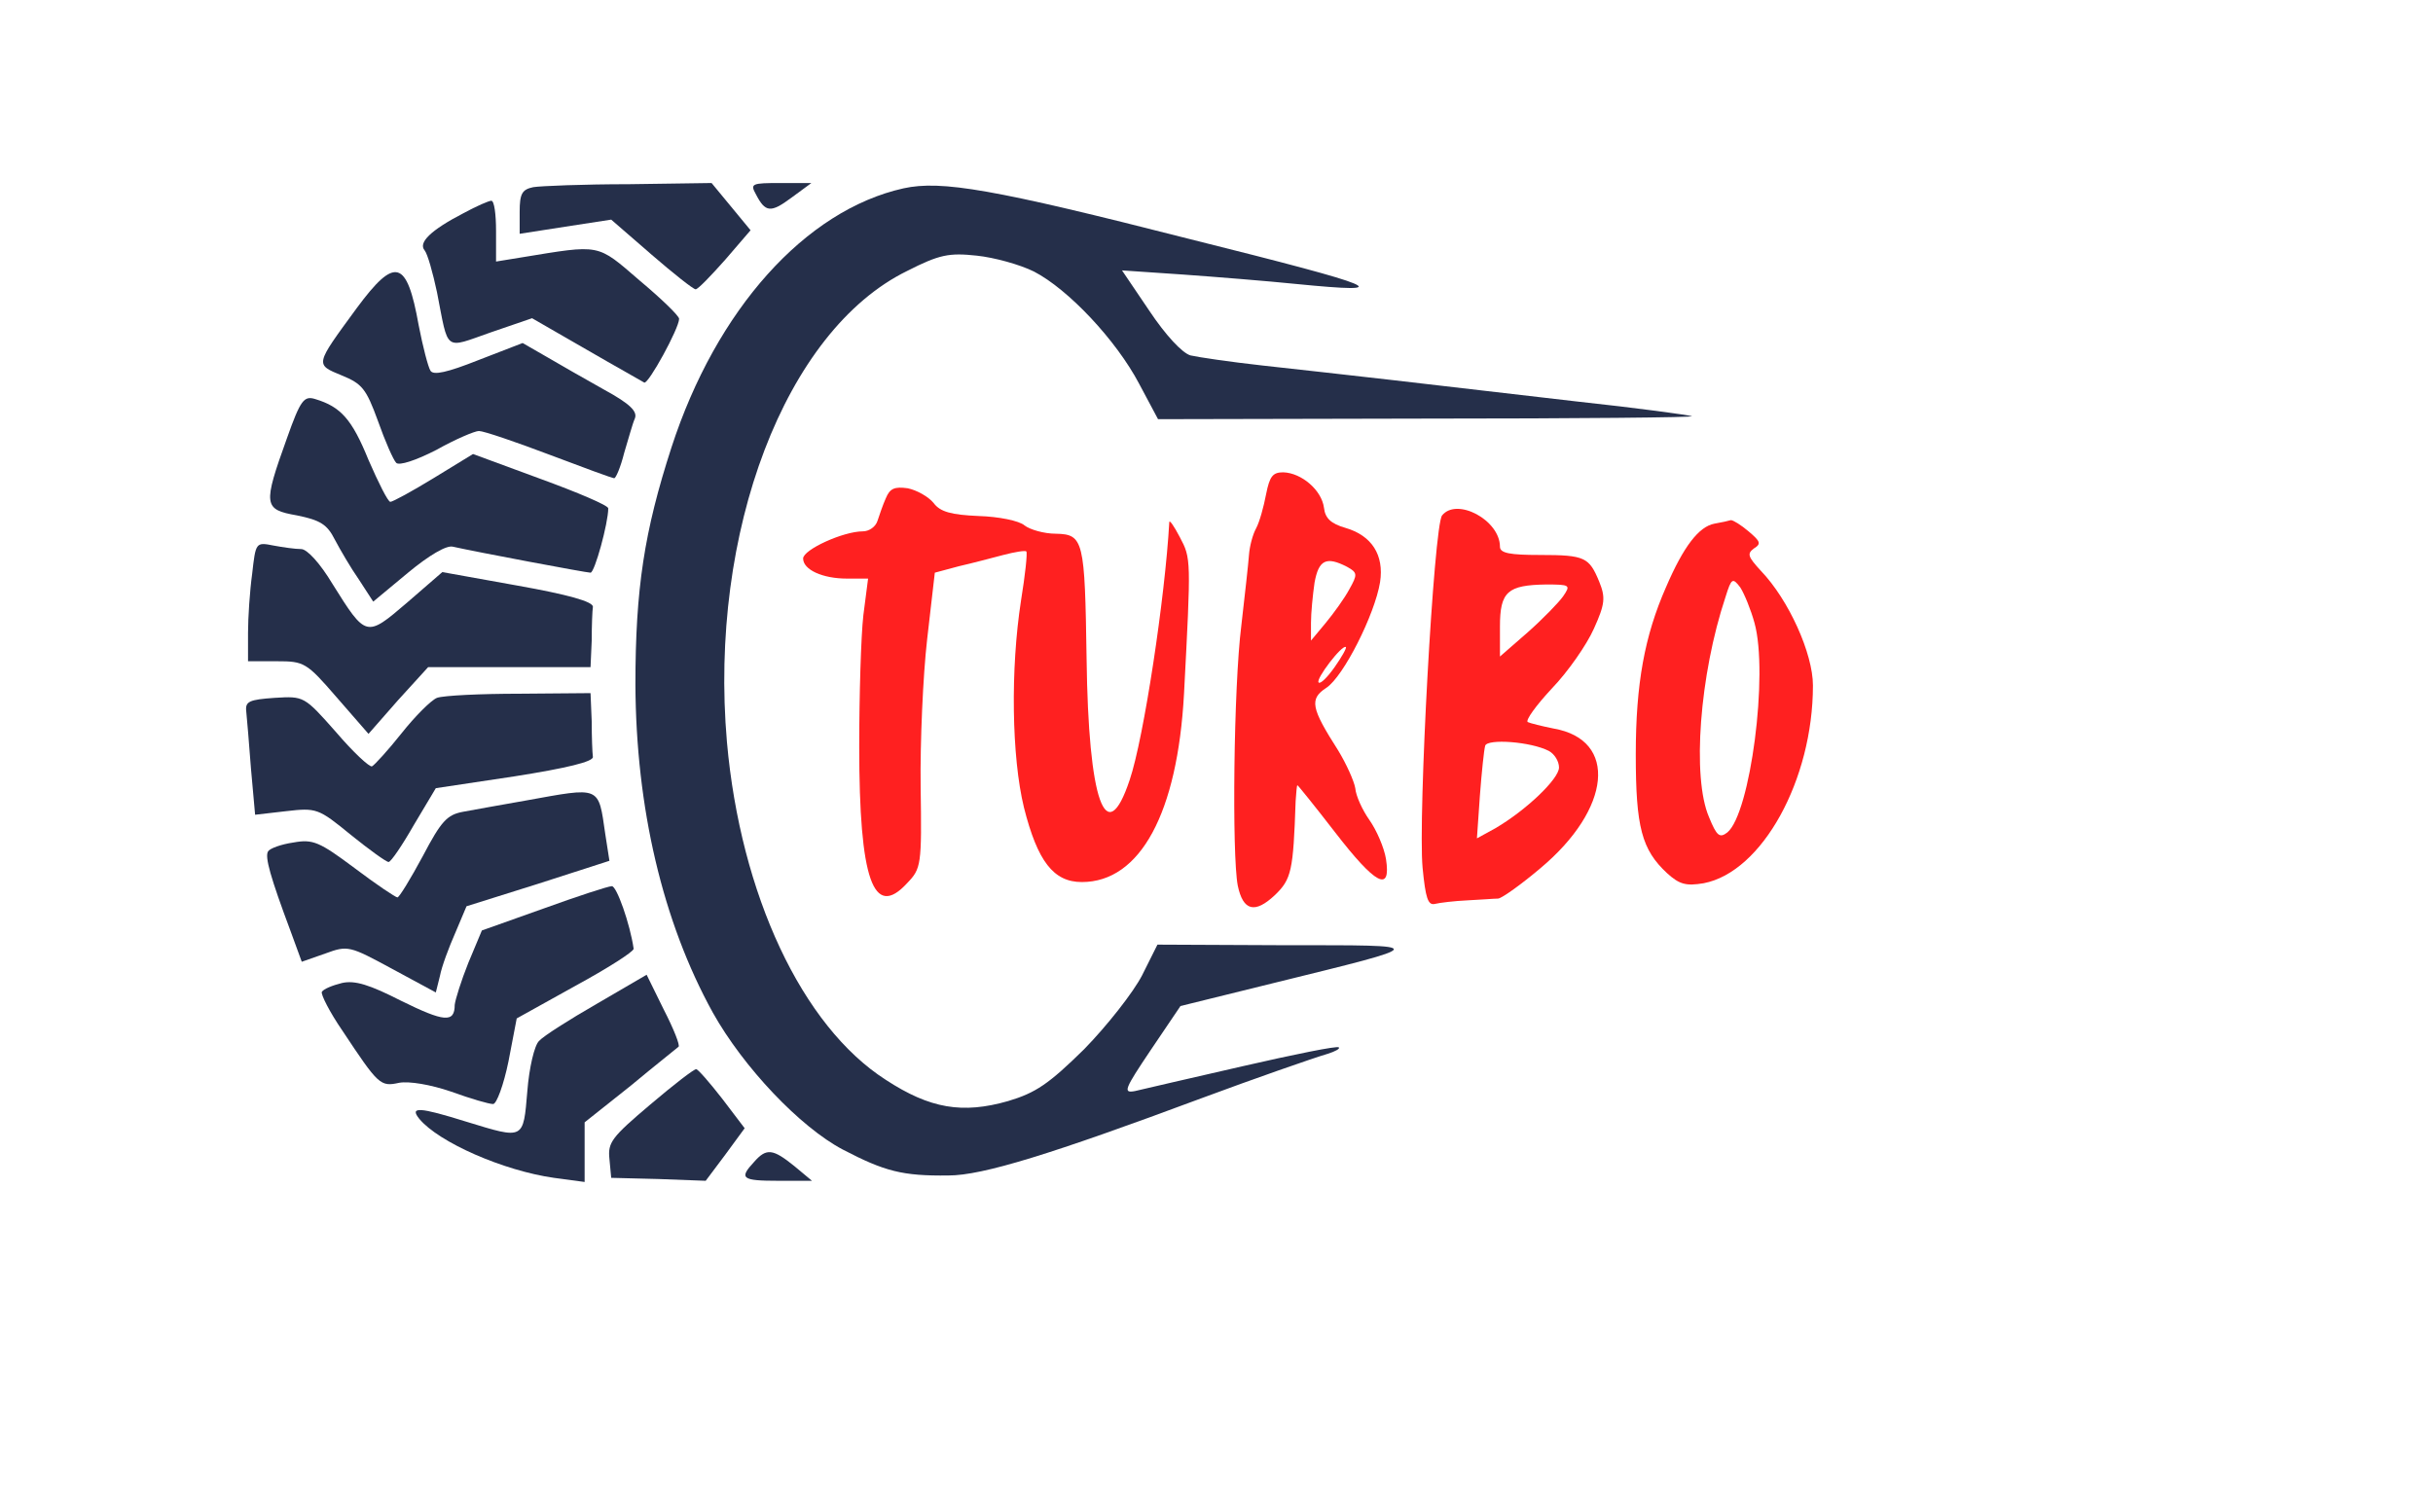
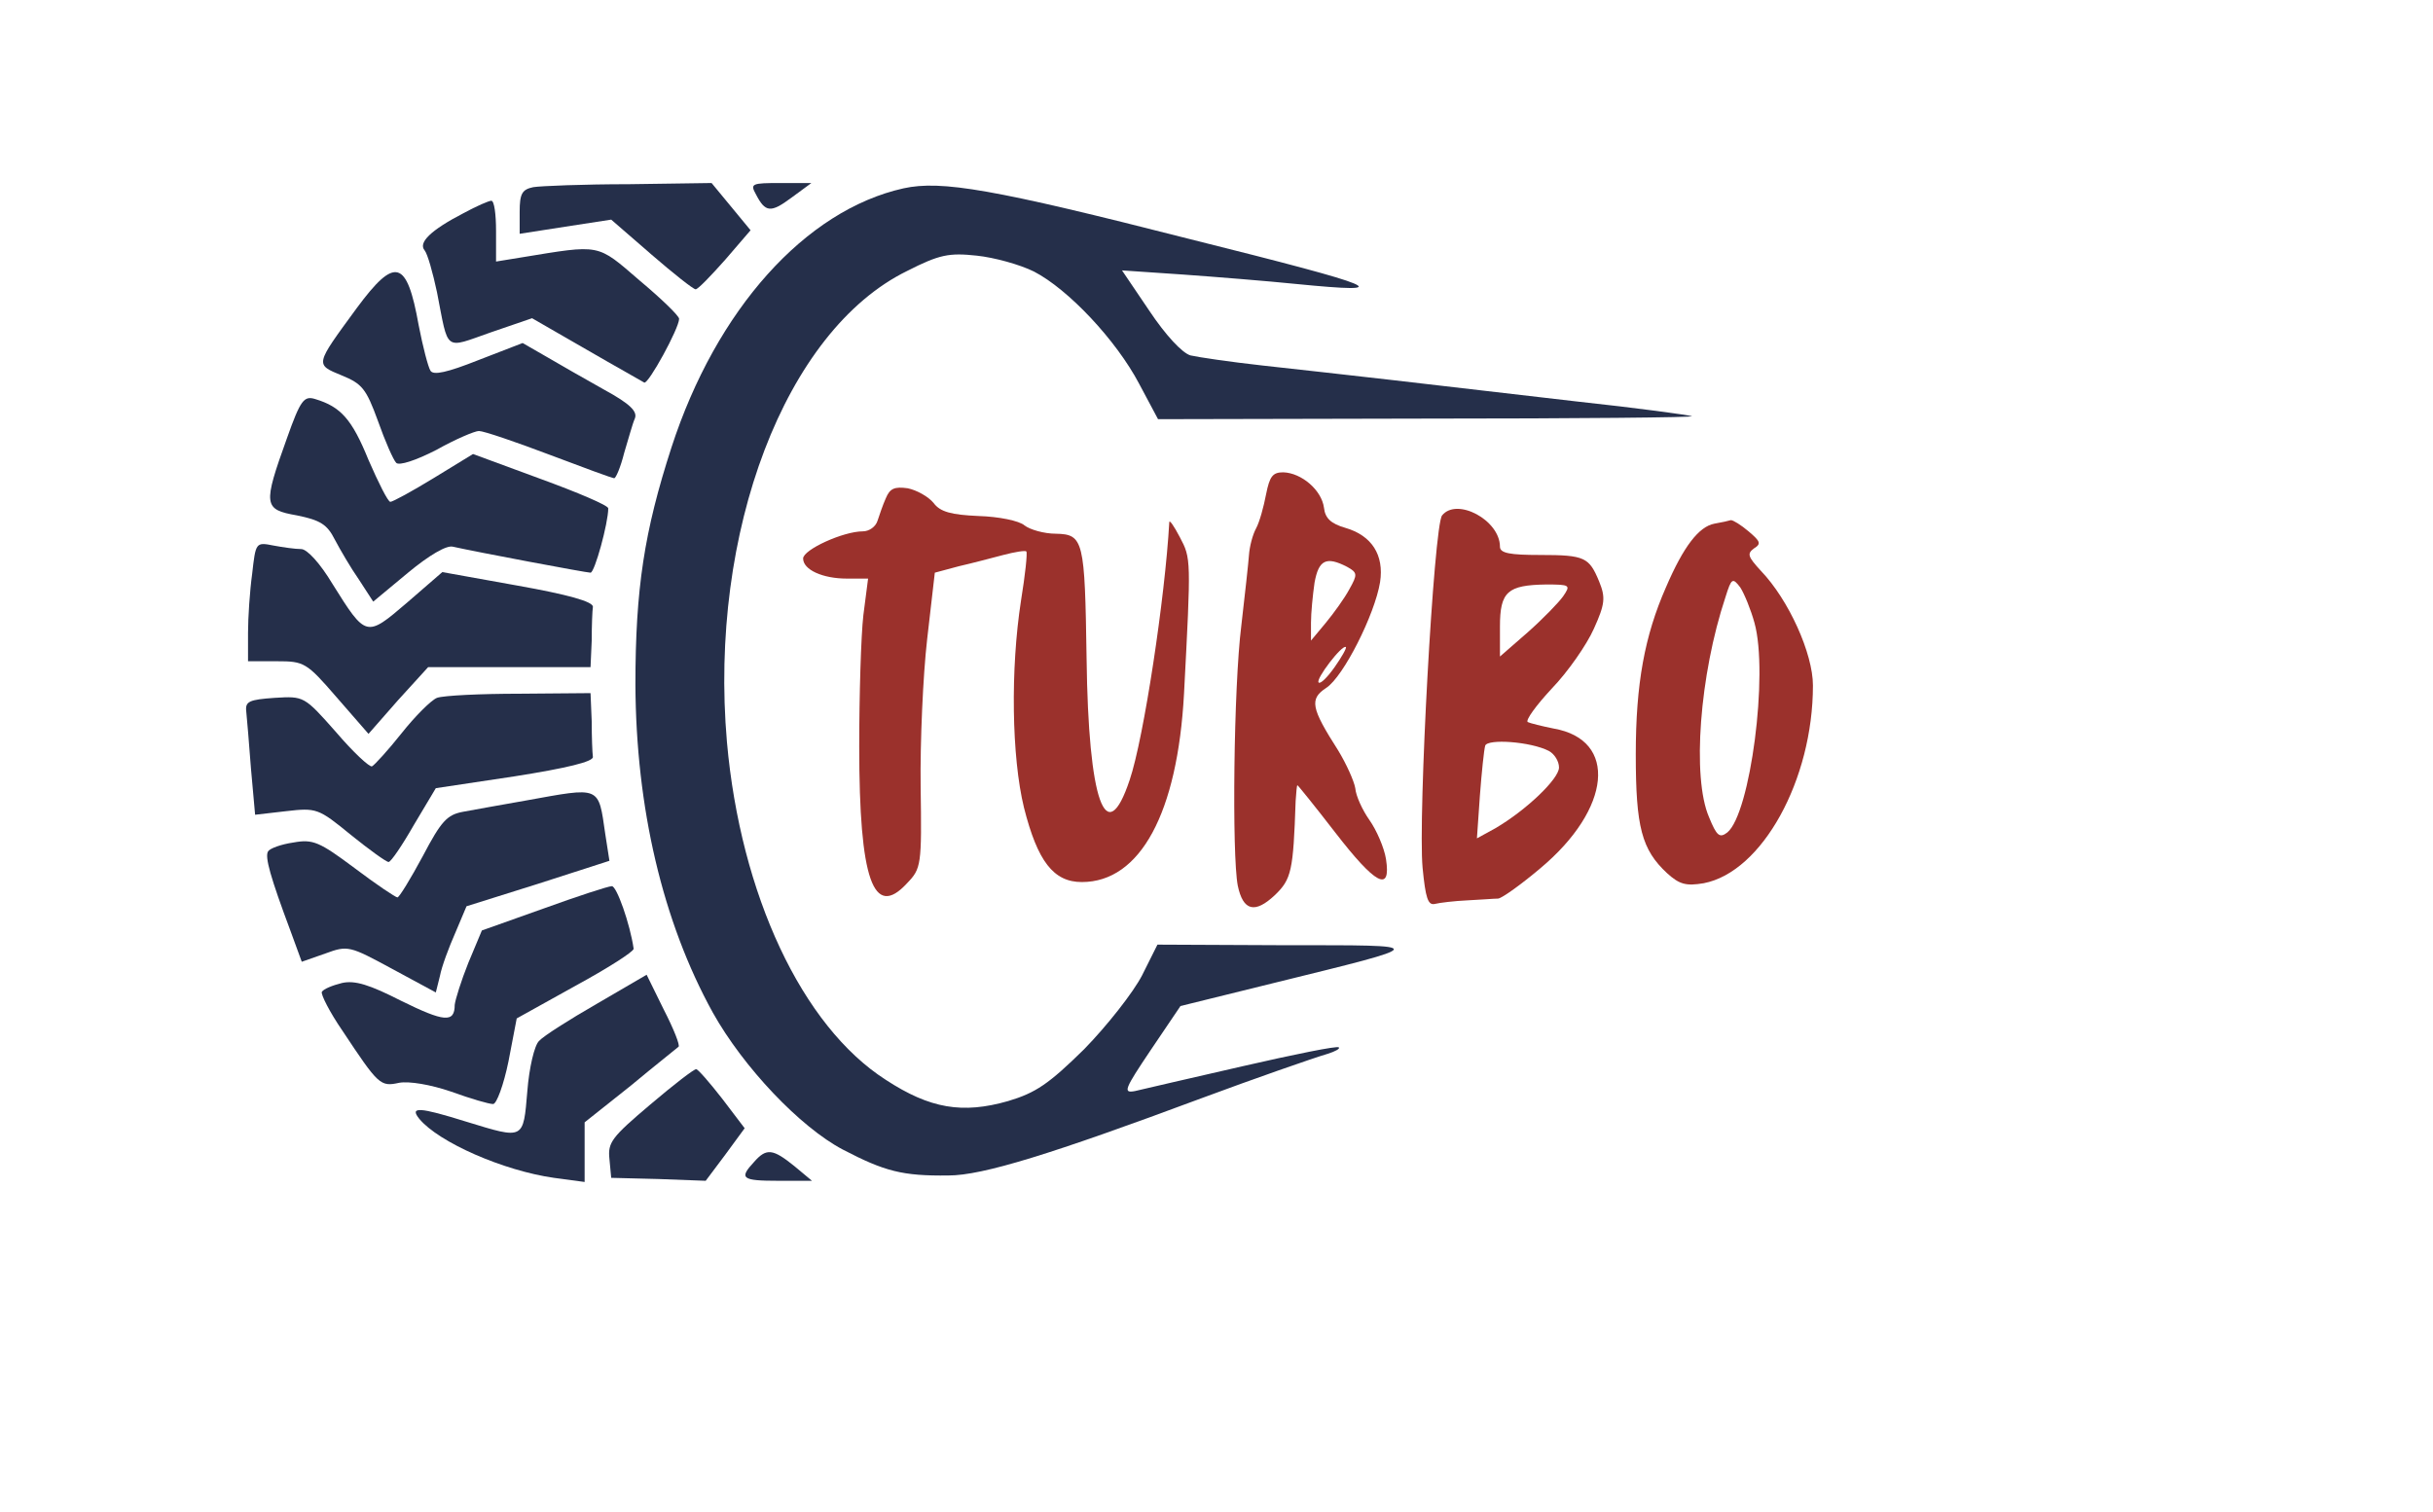
- <svg xmlns="http://www.w3.org/2000/svg" version="1.0" width="412pt" height="256pt" viewBox="0 0 412 256" preserveAspectRatio="xMidYMid meet" fill="#ff2020">
-   <g transform="translate(0,256) scale(0.1,-0.1)" fill="#ff2020" stroke="none">
+ <svg xmlns="http://www.w3.org/2000/svg" version="1.0" width="412pt" height="256pt" viewBox="0 0 412 256" preserveAspectRatio="xMidYMid meet" fill="#9b312c">
+   <g transform="translate(0,256) scale(0.1,-0.1)" fill="#9b312c" stroke="none">
    <path fill="#252F4A" d="M903 2243 c-19 -4 -23 -11 -23 -42 l0 -37 77 12 78 12 68 -59 c37 -32 71 -59 75 -59 4 0 26 23 50 50 l43 50 -33 40 -33 40 -140 -2 c-77 0 -150 -3 -162 -5z" />
    <path fill="#252F4A" d="M1280 2231 c16 -31 25 -32 60 -6 l34 25 -52 0 c-49 0 -52 -1 -42 -19z" />
    <path fill="#252F4A" d="M1530 2241 c-166 -37 -317 -205 -393 -439 -46 -142 -61 -239 -61 -402 1 -208 46 -401 131 -555 52 -93 148 -194 220 -232 71 -37 101 -45 179 -44 58 0 174 36 429 131 86 32 189 68 213 75 13 4 22 9 19 11 -2 3 -76 -12 -163 -32 -88 -20 -169 -39 -182 -42 -21 -4 -18 3 27 70 l50 74 158 39 c268 66 267 64 21 64 l-218 1 -26 -52 c-15 -29 -59 -85 -98 -125 -60 -59 -82 -74 -129 -88 -77 -22 -132 -13 -207 36 -142 91 -246 314 -269 572 -31 356 99 697 305 798 55 28 71 31 118 26 29 -3 73 -15 97 -27 58 -30 139 -116 178 -190 l32 -60 457 1 c251 0 453 2 447 4 -5 2 -93 14 -195 25 -102 12 -241 28 -310 36 -69 8 -169 19 -223 25 -54 6 -108 14 -121 17 -14 4 -42 34 -70 76 l-46 68 103 -7 c56 -4 143 -11 192 -16 173 -17 148 -6 -180 76 -333 85 -421 100 -485 86z" />
    <path fill="#252F4A" d="M785 2199 c-56 -29 -77 -50 -66 -63 5 -6 14 -38 21 -71 20 -102 11 -96 91 -68 l70 24 92 -53 c50 -29 95 -54 98 -56 7 -3 59 92 59 108 0 5 -30 34 -67 65 -73 63 -65 61 -200 39 l-43 -7 0 52 c0 28 -3 51 -8 51 -4 0 -25 -9 -47 -21z" />
    <path fill="#252F4A" d="M604 2038 c-71 -97 -71 -95 -25 -114 34 -14 41 -22 61 -77 12 -34 26 -66 31 -71 5 -5 33 4 68 22 32 18 65 32 72 32 8 0 61 -18 119 -40 58 -22 107 -40 110 -40 3 0 11 19 17 43 7 23 14 49 18 58 5 12 -8 25 -52 49 -32 18 -76 43 -98 56 l-40 23 -75 -29 c-53 -21 -76 -26 -81 -18 -4 6 -13 41 -20 77 -20 112 -40 117 -105 29z" />
    <path fill="#252F4A" d="M486 1818 c-41 -114 -40 -121 17 -131 39 -8 51 -15 64 -41 9 -17 27 -48 41 -68 l24 -37 59 49 c35 29 65 47 76 44 40 -9 226 -44 233 -44 7 0 30 84 30 109 0 5 -52 27 -115 50 l-114 42 -67 -41 c-36 -22 -69 -40 -73 -40 -4 0 -20 32 -37 71 -28 69 -47 90 -90 103 -19 6 -25 -1 -48 -66z" />
    <path d="M2144 1723 c-4 -21 -11 -47 -17 -58 -6 -11 -11 -31 -12 -45 -1 -14 -7 -68 -13 -120 -13 -103 -16 -388 -6 -440 9 -43 29 -48 63 -16 28 27 31 41 35 159 1 15 2 27 3 27 1 0 30 -36 64 -80 68 -88 95 -103 86 -45 -3 19 -16 49 -28 66 -12 17 -23 41 -24 54 -2 12 -15 41 -29 64 -46 72 -49 87 -20 106 29 19 82 124 91 179 7 46 -14 79 -59 92 -24 7 -34 16 -36 34 -4 30 -38 59 -69 60 -18 0 -23 -7 -29 -37z m137 -123 c18 -10 18 -13 4 -38 -8 -15 -26 -40 -40 -57 l-25 -30 0 30 c0 17 3 47 6 68 7 39 20 45 55 27z m-21 -170 c-12 -17 -24 -29 -27 -26 -6 5 40 65 46 60 2 -1 -7 -17 -19 -34z" />
    <path d="M1500 1716 c-5 -11 -11 -29 -14 -38 -3 -10 -14 -18 -25 -18 -33 0 -101 -31 -101 -46 0 -19 33 -34 74 -34 l36 0 -8 -62 c-4 -35 -7 -135 -7 -223 0 -225 24 -293 81 -231 24 25 25 30 23 164 -1 75 4 188 11 249 l13 113 41 11 c22 5 56 14 75 19 19 5 37 8 39 6 2 -3 -2 -40 -9 -83 -18 -116 -16 -265 5 -351 23 -91 50 -126 98 -126 99 0 162 117 173 319 12 229 12 229 -7 265 -10 19 -18 31 -18 25 -7 -126 -43 -365 -67 -436 -40 -120 -70 -37 -73 206 -3 200 -5 210 -52 211 -20 0 -44 7 -53 14 -9 8 -44 15 -78 16 -46 2 -65 7 -76 22 -9 11 -29 22 -44 25 -22 3 -30 0 -37 -17z" />
    <path d="M2442 1687 c-14 -17 -41 -511 -33 -597 5 -51 9 -64 21 -61 8 2 33 5 55 6 22 1 45 3 52 3 7 1 39 24 71 51 121 101 132 218 23 237 -20 4 -40 9 -44 11 -4 3 14 28 41 57 27 28 59 74 71 101 19 42 20 53 9 80 -17 41 -24 45 -100 45 -51 0 -68 3 -68 14 0 45 -73 84 -98 53z m205 -137 c-7 -10 -34 -38 -60 -61 l-47 -41 0 51 c0 59 13 70 78 71 41 0 42 -1 29 -20z m-24 -262 c9 -5 17 -17 17 -28 0 -19 -55 -72 -108 -103 l-31 -17 5 72 c3 40 7 78 9 85 4 12 77 7 108 -9z" />
    <path d="M2903 1673 c-26 -5 -52 -38 -82 -108 -36 -82 -51 -163 -51 -283 0 -123 10 -161 53 -201 21 -19 32 -22 62 -17 99 19 185 175 185 335 0 54 -41 145 -88 194 -22 24 -24 29 -12 38 13 8 11 12 -9 29 -13 11 -26 19 -30 19 -3 -1 -16 -4 -28 -6z m68 -168 c24 -86 -7 -323 -46 -355 -13 -10 -18 -6 -31 26 -29 67 -16 241 28 373 10 32 12 33 25 16 7 -11 18 -38 24 -60z" />
    <path fill="#252F4A" d="M427 1588 c-4 -29 -7 -74 -7 -100 l0 -48 49 0 c46 0 50 -2 101 -61 l54 -62 50 57 51 56 138 0 137 0 2 45 c0 25 1 51 2 57 1 9 -43 21 -127 36 l-128 23 -60 -52 c-69 -59 -69 -59 -126 32 -21 35 -43 59 -53 59 -10 0 -31 3 -47 6 -30 6 -30 5 -36 -48z" />
    <path fill="#252F4A" d="M740 1378 c-10 -4 -37 -31 -60 -60 -23 -29 -46 -54 -50 -56 -4 -2 -32 24 -61 58 -54 61 -54 61 -104 58 -43 -3 -50 -6 -48 -23 1 -11 5 -55 8 -97 l7 -78 52 6 c52 6 55 5 110 -40 31 -25 60 -46 64 -46 4 0 23 28 43 63 l37 62 133 20 c89 14 134 25 133 33 -1 7 -2 34 -2 60 l-2 48 -120 -1 c-66 0 -129 -3 -140 -7z" />
    <path fill="#252F4A" d="M890 1204 c-41 -7 -89 -16 -106 -19 -27 -5 -37 -16 -68 -75 -21 -39 -40 -70 -43 -70 -3 0 -36 22 -73 50 -59 44 -70 49 -103 43 -21 -3 -40 -10 -43 -15 -6 -9 4 -44 38 -135 l19 -52 40 14 c38 14 41 13 113 -26 l74 -40 7 28 c3 16 15 48 26 73 l19 45 121 38 121 39 -7 45 c-12 83 -7 80 -135 57z" />
    <path fill="#252F4A" d="M920 1021 l-104 -37 -23 -55 c-12 -30 -22 -62 -23 -71 0 -31 -18 -29 -91 7 -53 27 -78 35 -100 30 -16 -4 -31 -10 -34 -15 -2 -4 13 -34 35 -66 61 -92 64 -95 96 -88 17 3 53 -3 88 -15 33 -12 64 -21 71 -21 6 0 18 33 26 72 l14 73 99 55 c55 30 99 58 99 63 -6 42 -29 107 -37 106 -6 0 -58 -17 -116 -38z" />
    <path fill="#252F4A" d="M1011 860 c-47 -27 -91 -55 -98 -63 -8 -7 -17 -46 -20 -85 -7 -83 -5 -82 -103 -52 -80 25 -97 26 -80 5 33 -40 143 -88 228 -100 l52 -7 0 50 0 51 78 62 c42 35 79 64 81 66 3 2 -8 30 -25 63 l-29 59 -84 -49z" />
    <path fill="#252F4A" d="M1101 689 c-65 -55 -72 -64 -69 -92 l3 -32 80 -2 80 -3 33 44 33 45 -38 50 c-21 27 -41 50 -44 50 -3 1 -38 -26 -78 -60z" />
    <path fill="#252F4A" d="M1277 592 c-26 -28 -21 -32 41 -32 l57 0 -30 25 c-36 29 -47 31 -68 7z" />
  </g>
</svg>
